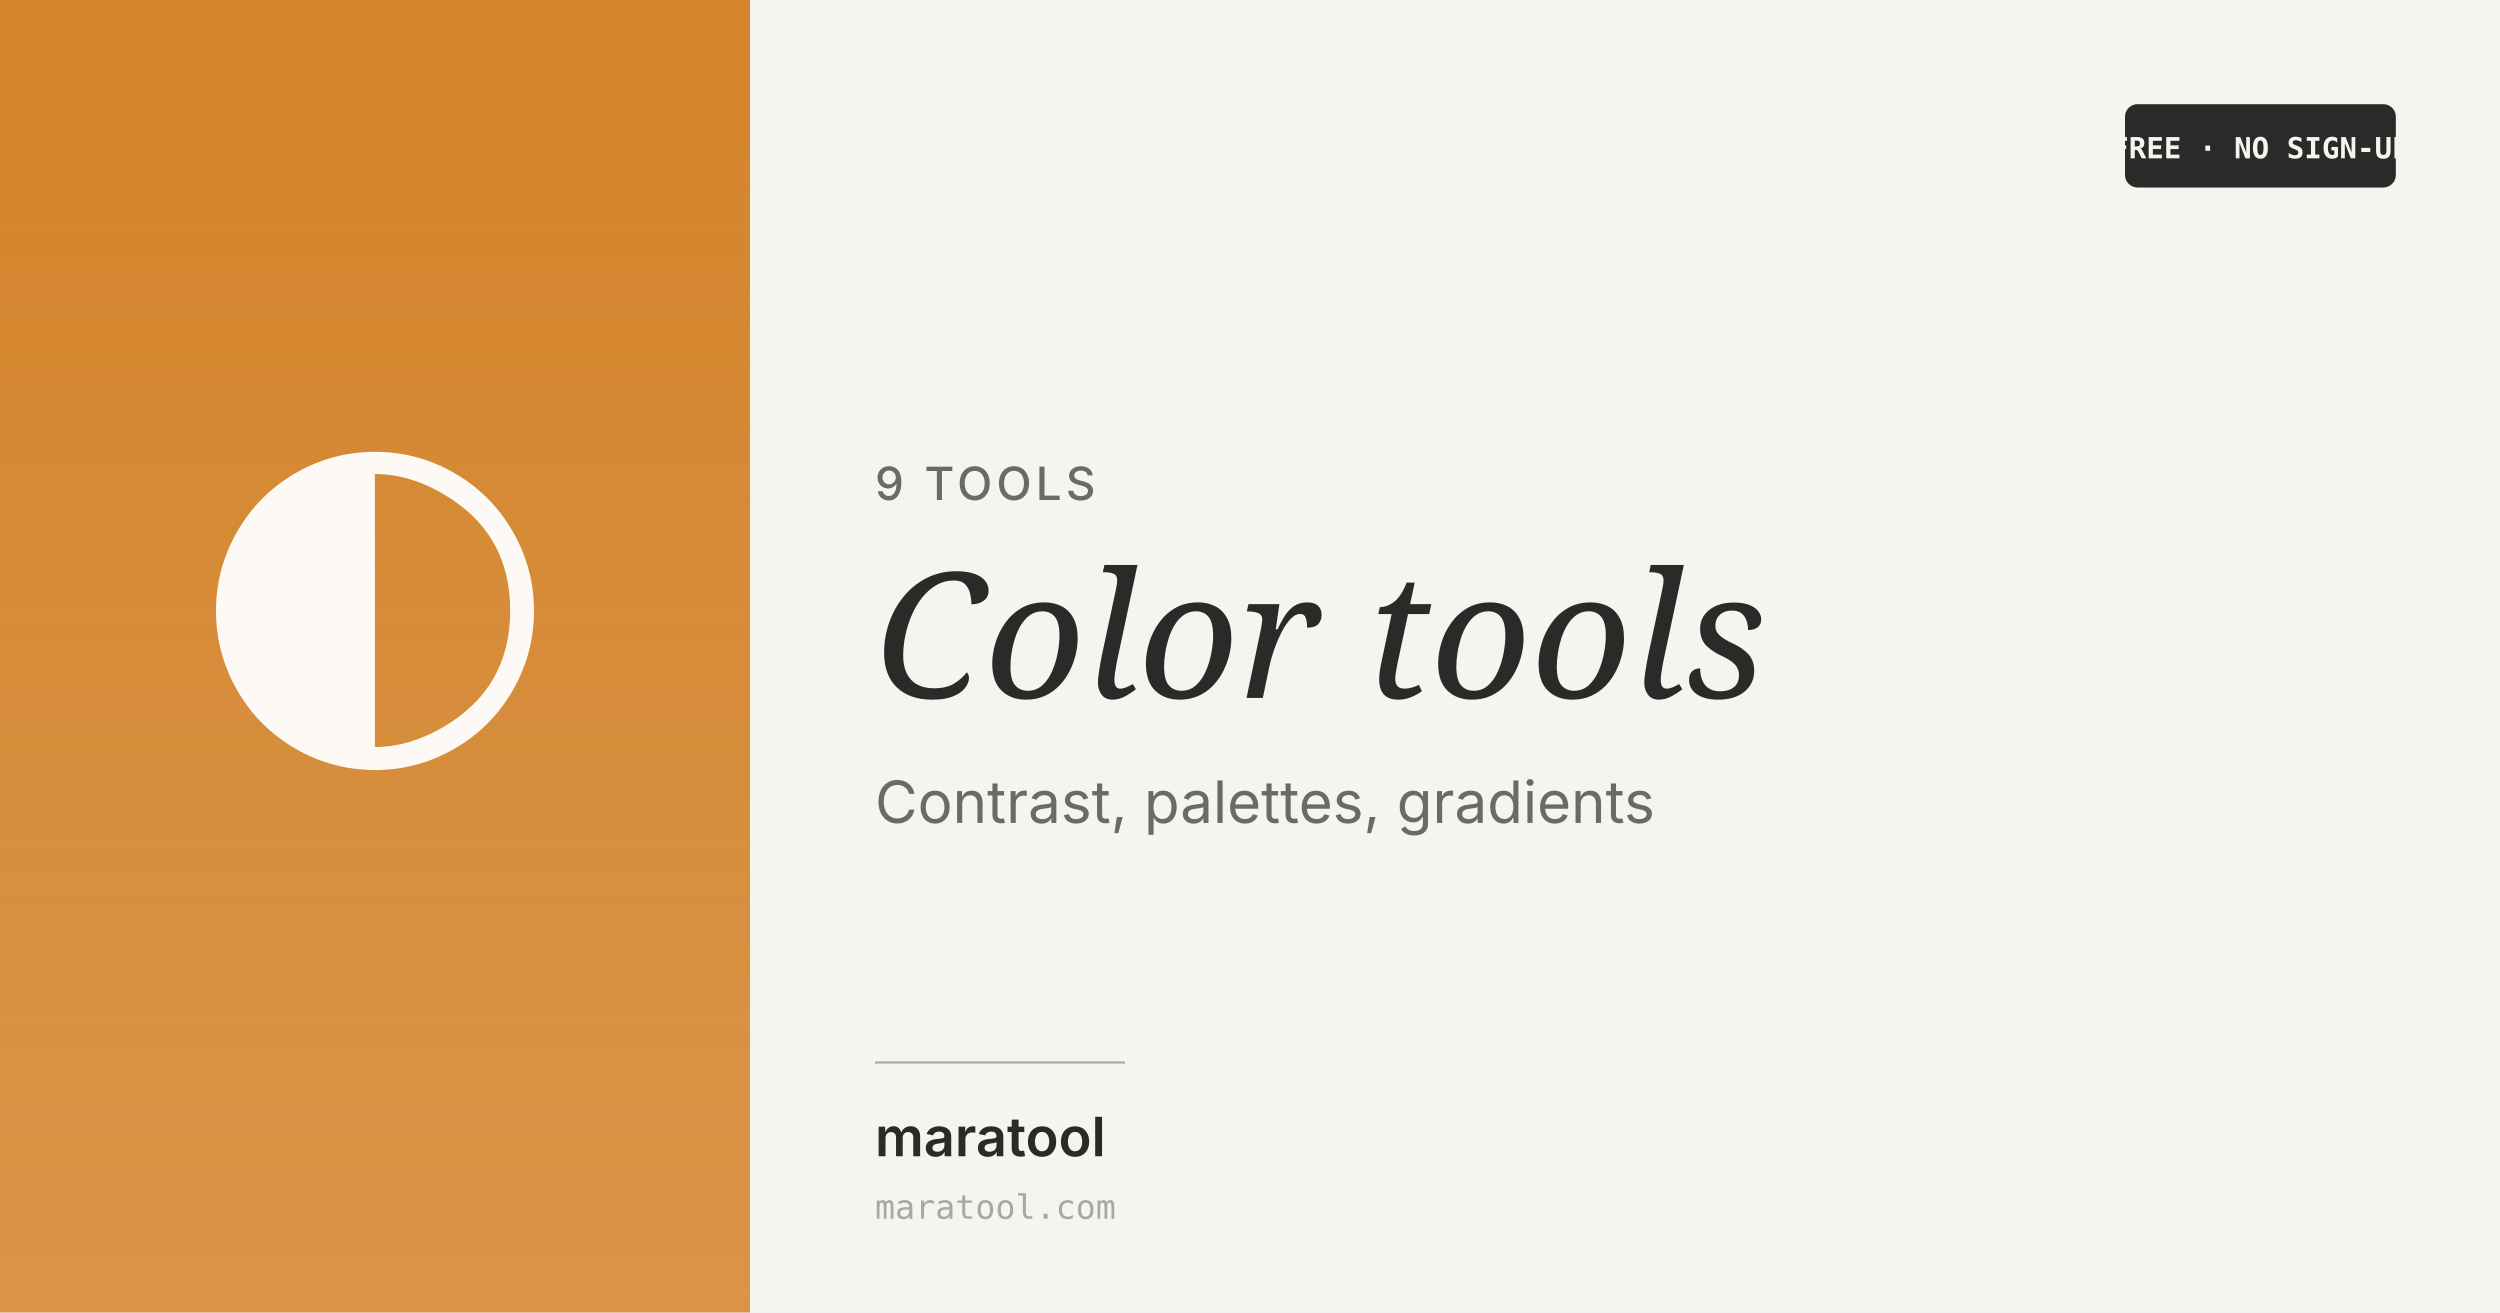
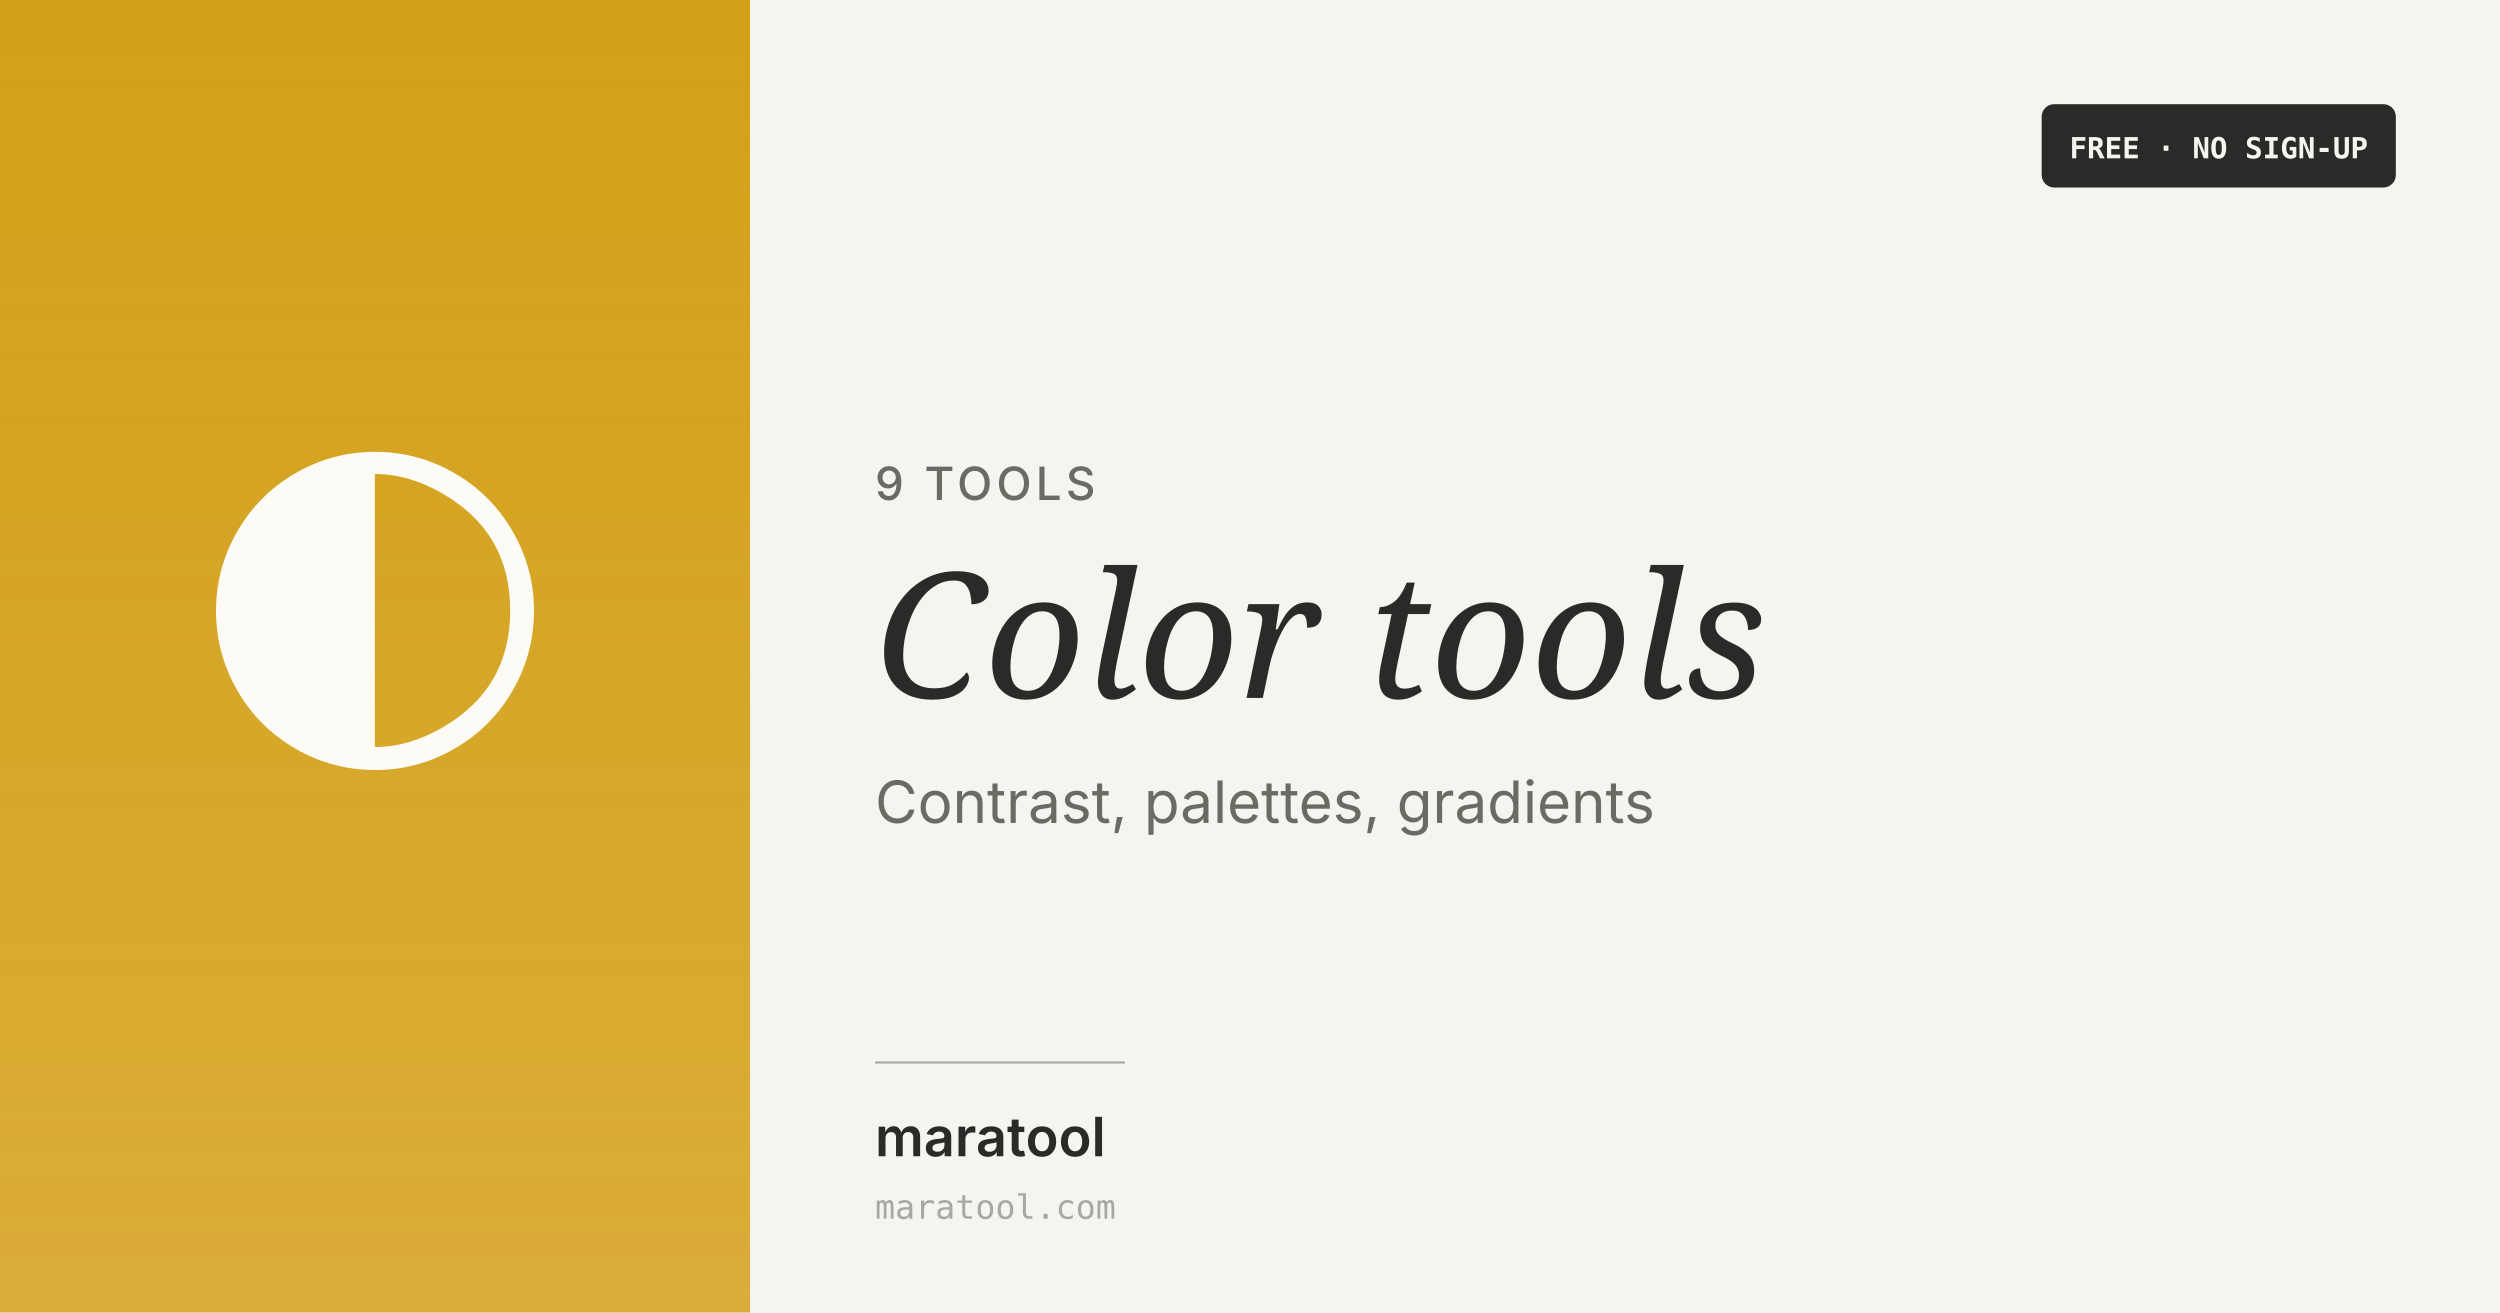
<svg xmlns="http://www.w3.org/2000/svg" width="1200" height="630" viewBox="0 0 1200 630">
  <defs>
    <linearGradient id="g" x1="0" y1="0" x2="0" y2="1">
-       <stop offset="0%" stop-color="#d4842a" stop-opacity="1" />
-       <stop offset="100%" stop-color="#d4842a" stop-opacity="0.85" />
+       <stop offset="0%" stop-color="#d4a017" stop-opacity="1" />
+       <stop offset="100%" stop-color="#d4a017" stop-opacity="0.85" />
    </linearGradient>
    <style>
      .h { font-family: 'Instrument Serif', Georgia, serif; font-style: italic; }
      .b { font-family: 'Inter', -apple-system, system-ui, sans-serif; }
      .mono { font-family: 'Fira Mono', 'Consolas', monospace; }
    </style>
  </defs>
  <rect width="1200" height="630" fill="#f5f4f1" />
  <rect x="0" y="0" width="360" height="630" fill="url(#g)" />
  <text x="180" y="345" font-size="200" fill="#ffffff" text-anchor="middle" font-family="Inter, system-ui, sans-serif" opacity="0.95">◐</text>
  <text x="420" y="240" class="b" font-size="22" font-weight="500" fill="#6b6b63" letter-spacing="2">9 TOOLS</text>
  <text x="420" y="335" class="h" font-size="84" fill="#2a2a28">Color tools</text>
  <text x="420" y="395" class="b" font-size="28" fill="#6b6b63">Contrast, palettes, gradients</text>
  <line x1="420" y1="510" x2="540" y2="510" stroke="#a8a8a0" stroke-width="1" />
  <text x="420" y="555" class="b" font-size="26" font-weight="600" fill="#2a2a28">maratool</text>
  <text x="420" y="585" class="mono" font-size="16" fill="#a8a8a0">maratool.com</text>
-   <rect x="1020" y="50" width="130" height="40" rx="6" fill="#2a2a28" />
-   <text x="1085" y="76" class="mono" font-size="14" font-weight="600" fill="#f5f4f1" text-anchor="middle">FREE · NO SIGN-UP</text>
+   <rect x="980" y="50" width="170" height="40" rx="6" fill="#2a2a28" />
+   <text x="1065" y="76" class="mono" font-size="14" font-weight="600" fill="#f5f4f1" text-anchor="middle">FREE · NO SIGN-UP</text>
</svg>
